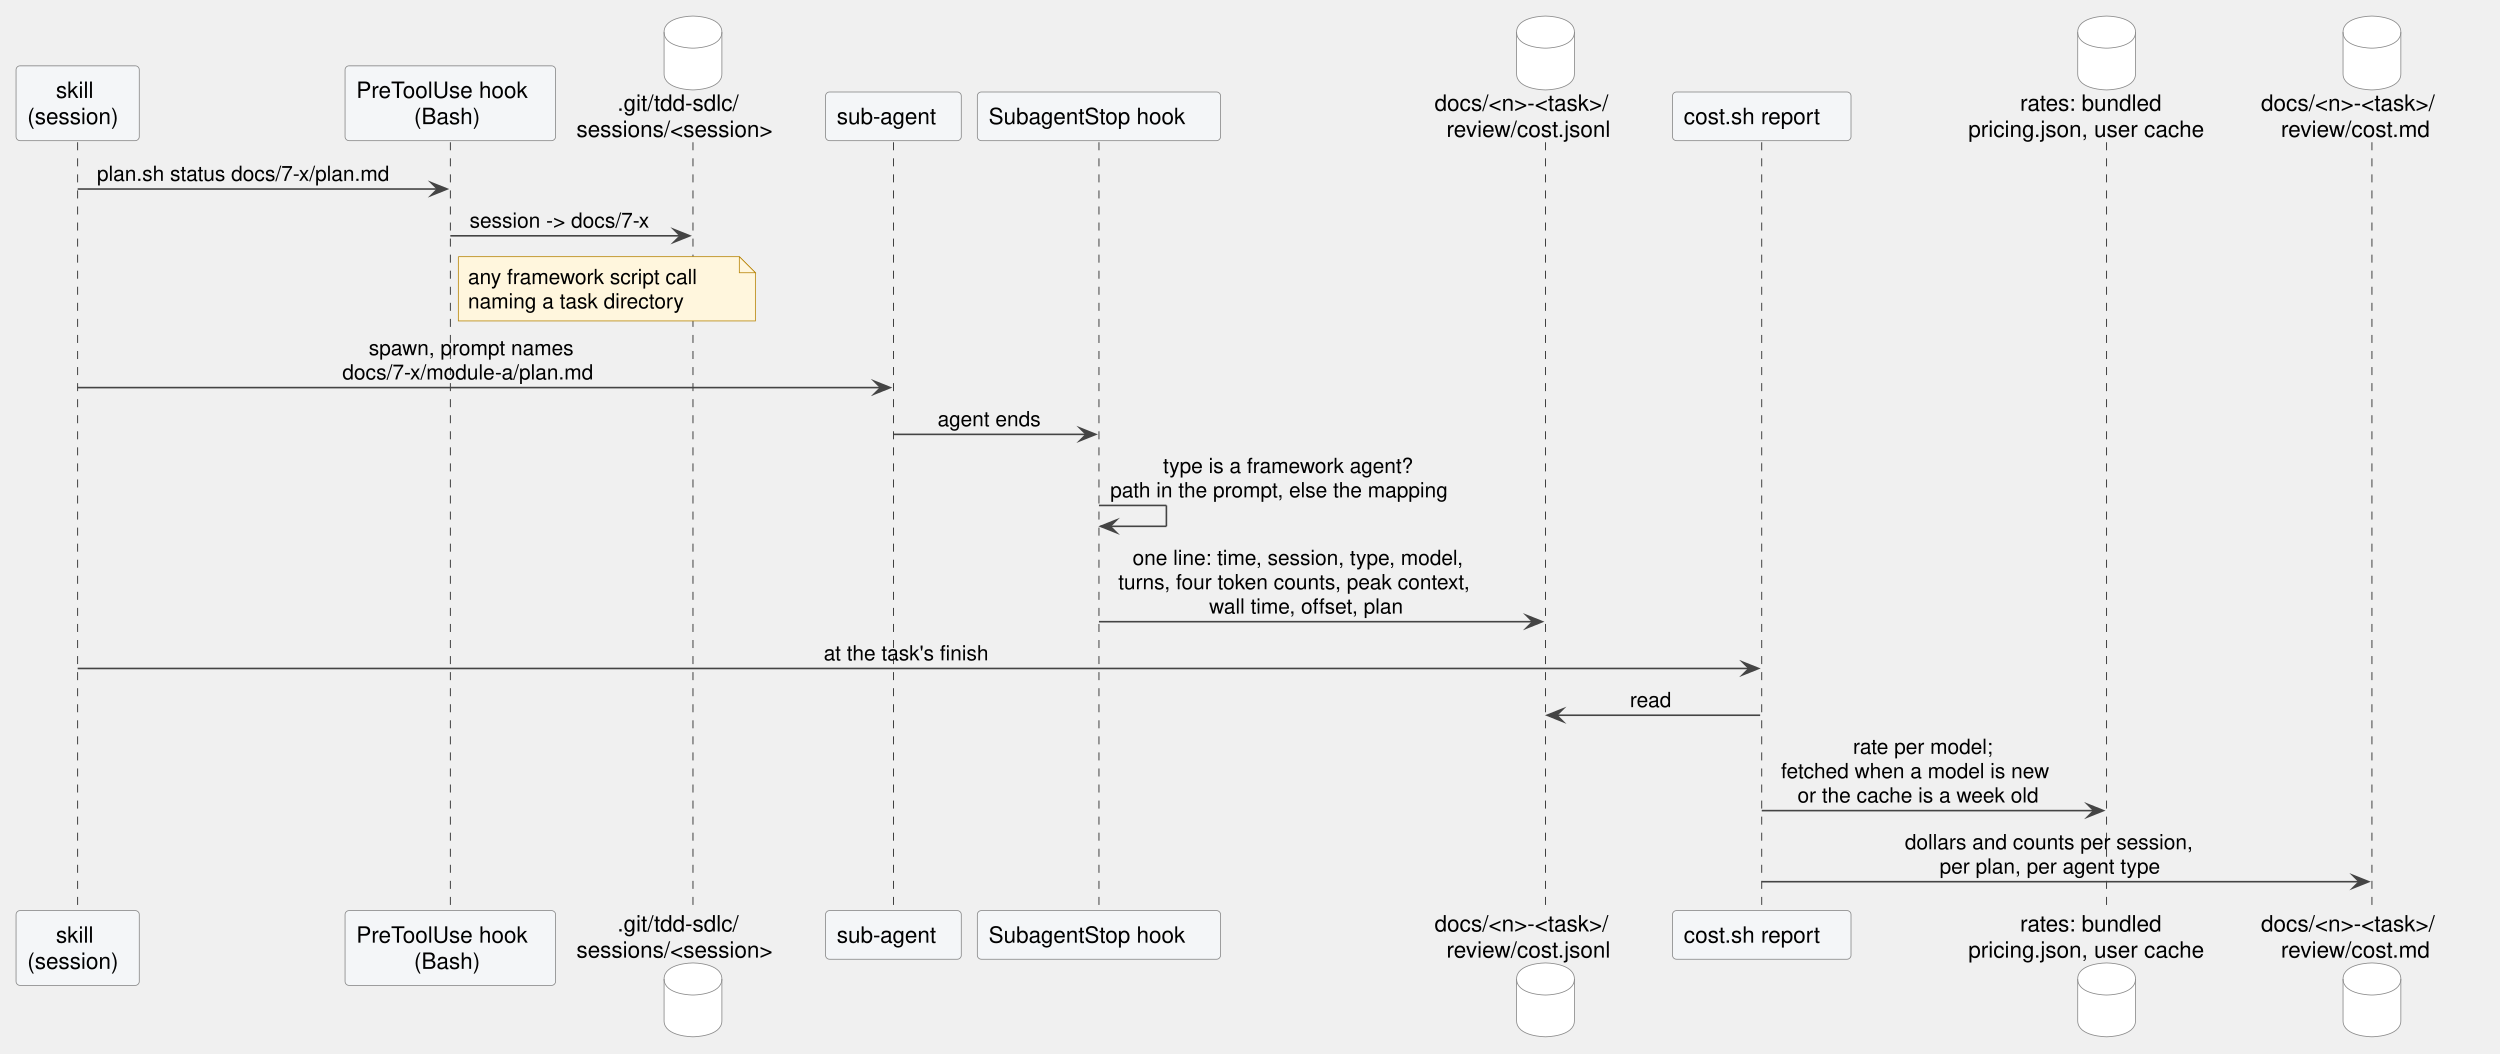
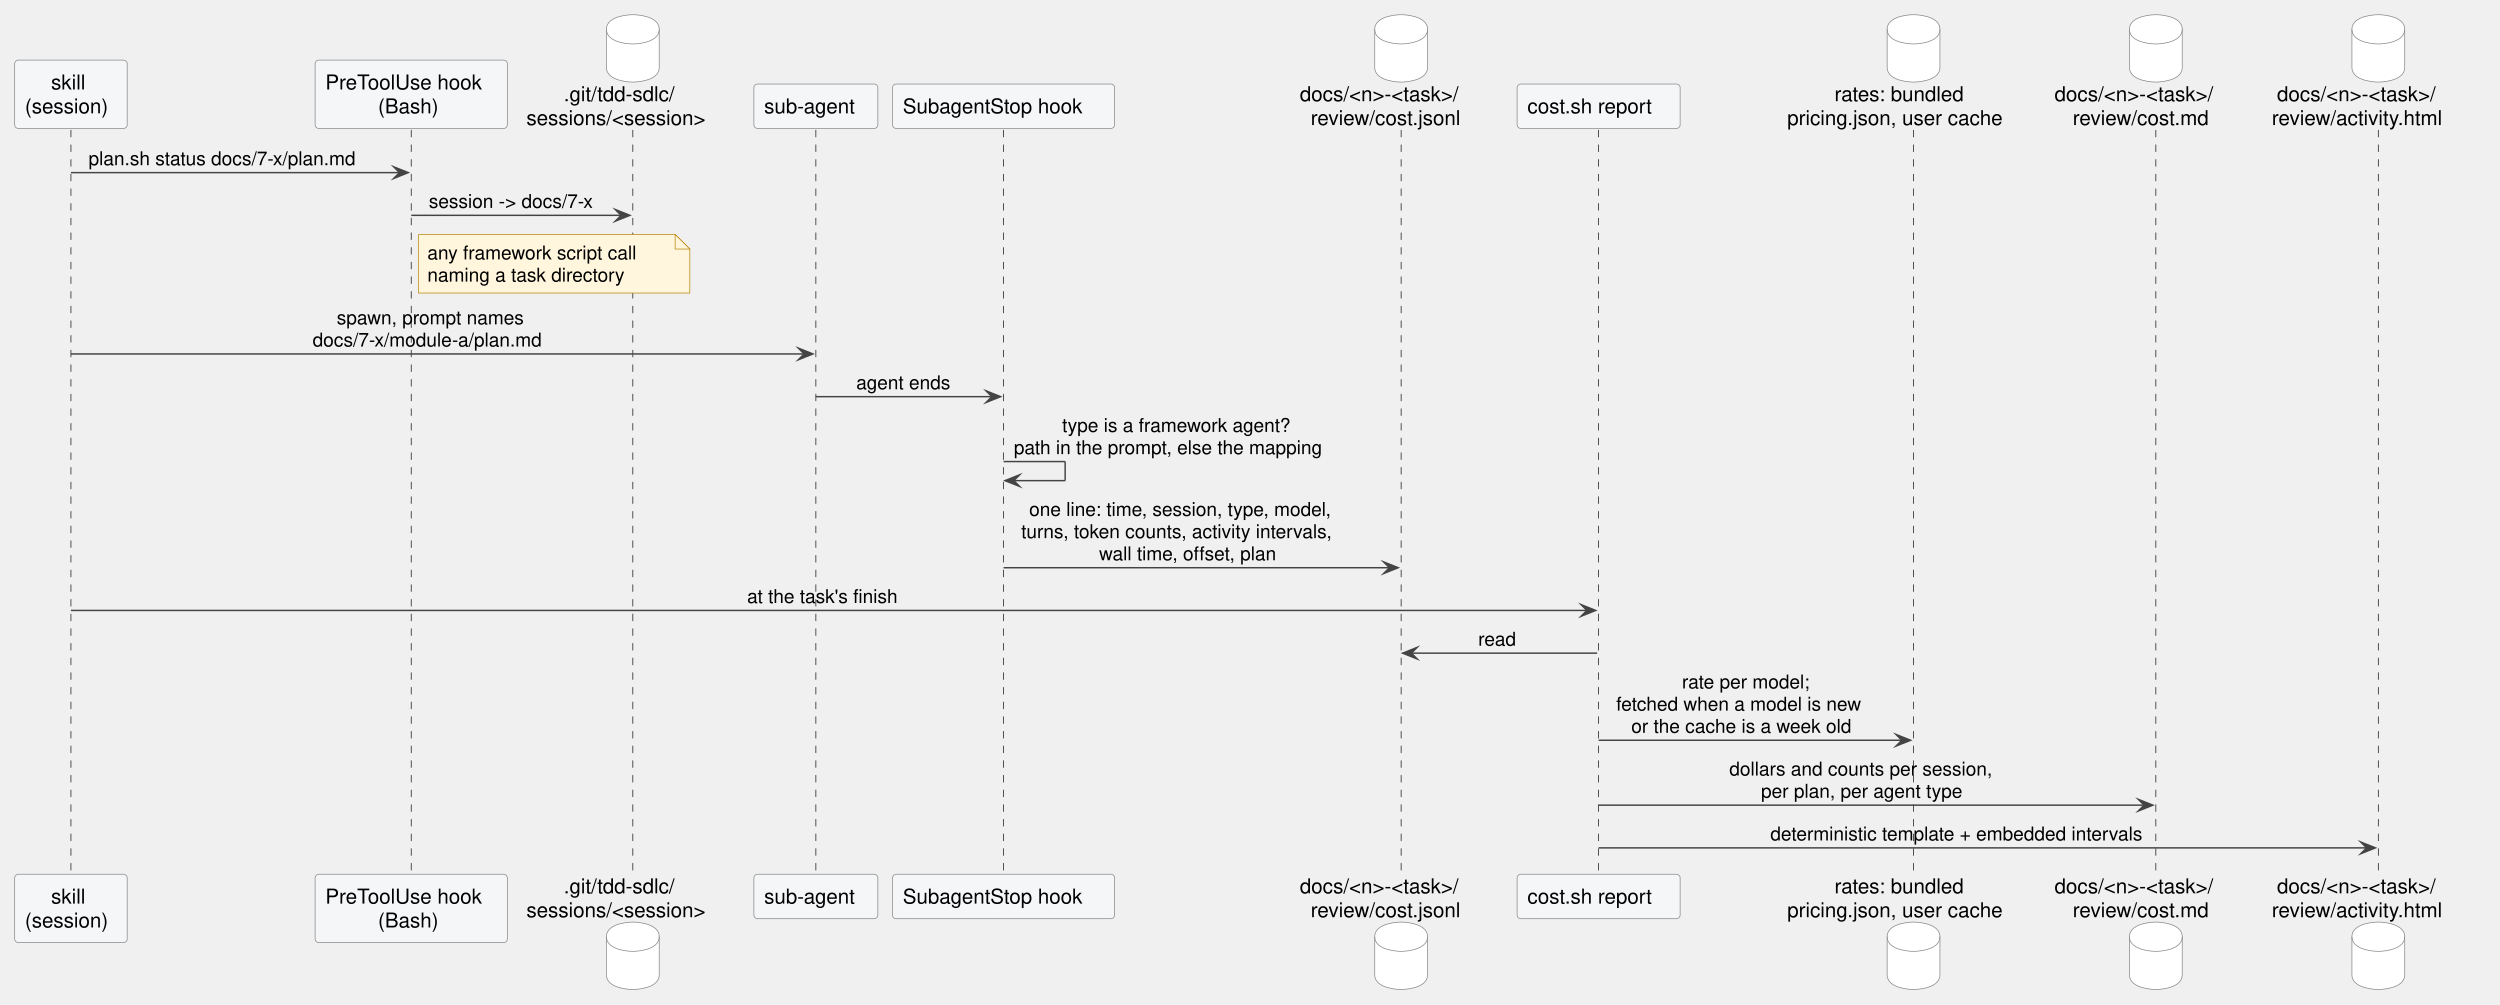
- <svg xmlns="http://www.w3.org/2000/svg" version="1.1" data-diagram-type="SEQUENCE" style="width:1557px;height:656px;background:#FFFFFF;" width="1557px" height="656px" viewBox="0 0 1557 656" zoomAndPan="magnify" preserveAspectRatio="none" contentStyleType="text/css">
+ <svg xmlns="http://www.w3.org/2000/svg" version="1.1" data-diagram-type="SEQUENCE" style="width:1705px;height:685px;background:#FFFFFF;" width="1705px" height="685px" viewBox="0 0 1705 685" zoomAndPan="magnify" preserveAspectRatio="none" contentStyleType="text/css">
  <defs />
  <g font-family="sans-serif" lengthAdjust="spacing">
    <g>
-       <rect x="44.874" y="88.594" width="8" height="478.523" fill="#000" fill-opacity="0" />
-       <line x1="48.374" y1="88.594" x2="48.374" y2="567.117" style="stroke:#181818;stroke-width:0.5;stroke-dasharray:5,5;" />
+       <rect x="44.874" y="88.594" width="8" height="507.656" fill="#000" fill-opacity="0" />
+       <line x1="48.374" y1="88.594" x2="48.374" y2="596.25" style="stroke:#181818;stroke-width:0.5;stroke-dasharray:5,5;" />
    </g>
    <g>
-       <rect x="276.956" y="88.594" width="8" height="478.523" fill="#000" fill-opacity="0" />
-       <line x1="280.456" y1="88.594" x2="280.456" y2="567.117" style="stroke:#181818;stroke-width:0.5;stroke-dasharray:5,5;" />
+       <rect x="276.956" y="88.594" width="8" height="507.656" fill="#000" fill-opacity="0" />
+       <line x1="280.456" y1="88.594" x2="280.456" y2="596.25" style="stroke:#181818;stroke-width:0.5;stroke-dasharray:5,5;" />
    </g>
    <g>
-       <rect x="428.087" y="88.594" width="8" height="478.523" fill="#000" fill-opacity="0" />
-       <line x1="431.587" y1="88.594" x2="431.587" y2="567.117" style="stroke:#181818;stroke-width:0.5;stroke-dasharray:5,5;" />
+       <rect x="428.087" y="88.594" width="8" height="507.656" fill="#000" fill-opacity="0" />
+       <line x1="431.587" y1="88.594" x2="431.587" y2="596.25" style="stroke:#181818;stroke-width:0.5;stroke-dasharray:5,5;" />
    </g>
    <g>
-       <rect x="552.919" y="88.594" width="8" height="478.523" fill="#000" fill-opacity="0" />
-       <line x1="556.419" y1="88.594" x2="556.419" y2="567.117" style="stroke:#181818;stroke-width:0.5;stroke-dasharray:5,5;" />
+       <rect x="552.919" y="88.594" width="8" height="507.656" fill="#000" fill-opacity="0" />
+       <line x1="556.419" y1="88.594" x2="556.419" y2="596.25" style="stroke:#181818;stroke-width:0.5;stroke-dasharray:5,5;" />
    </g>
    <g>
-       <rect x="680.932" y="88.594" width="8" height="478.523" fill="#000" fill-opacity="0" />
-       <line x1="684.432" y1="88.594" x2="684.432" y2="567.117" style="stroke:#181818;stroke-width:0.5;stroke-dasharray:5,5;" />
+       <rect x="680.932" y="88.594" width="8" height="507.656" fill="#000" fill-opacity="0" />
+       <line x1="684.432" y1="88.594" x2="684.432" y2="596.25" style="stroke:#181818;stroke-width:0.5;stroke-dasharray:5,5;" />
    </g>
    <g>
-       <rect x="959.035" y="88.594" width="8" height="478.523" fill="#000" fill-opacity="0" />
-       <line x1="962.535" y1="88.594" x2="962.535" y2="567.117" style="stroke:#181818;stroke-width:0.5;stroke-dasharray:5,5;" />
+       <rect x="952.071" y="88.594" width="8" height="507.656" fill="#000" fill-opacity="0" />
+       <line x1="955.571" y1="88.594" x2="955.571" y2="596.25" style="stroke:#181818;stroke-width:0.5;stroke-dasharray:5,5;" />
    </g>
    <g>
-       <rect x="1093.721" y="88.594" width="8" height="478.523" fill="#000" fill-opacity="0" />
-       <line x1="1097.221" y1="88.594" x2="1097.221" y2="567.117" style="stroke:#181818;stroke-width:0.5;stroke-dasharray:5,5;" />
+       <rect x="1086.758" y="88.594" width="8" height="507.656" fill="#000" fill-opacity="0" />
+       <line x1="1090.258" y1="88.594" x2="1090.258" y2="596.25" style="stroke:#181818;stroke-width:0.5;stroke-dasharray:5,5;" />
    </g>
    <g>
-       <rect x="1308.5" y="88.594" width="8" height="478.523" fill="#000" fill-opacity="0" />
-       <line x1="1312" y1="88.594" x2="1312" y2="567.117" style="stroke:#181818;stroke-width:0.5;stroke-dasharray:5,5;" />
+       <rect x="1301.537" y="88.594" width="8" height="507.656" fill="#000" fill-opacity="0" />
+       <line x1="1305.037" y1="88.594" x2="1305.037" y2="596.25" style="stroke:#181818;stroke-width:0.5;stroke-dasharray:5,5;" />
    </g>
    <g>
-       <rect x="1473.746" y="88.594" width="8" height="478.523" fill="#000" fill-opacity="0" />
-       <line x1="1477.246" y1="88.594" x2="1477.246" y2="567.117" style="stroke:#181818;stroke-width:0.5;stroke-dasharray:5,5;" />
+       <rect x="1466.782" y="88.594" width="8" height="507.656" fill="#000" fill-opacity="0" />
+       <line x1="1470.282" y1="88.594" x2="1470.282" y2="596.25" style="stroke:#181818;stroke-width:0.5;stroke-dasharray:5,5;" />
+     </g>
+     <g>
+       <rect x="1618.513" y="88.594" width="8" height="507.656" fill="#000" fill-opacity="0" />
+       <line x1="1622.013" y1="88.594" x2="1622.013" y2="596.25" style="stroke:#181818;stroke-width:0.5;stroke-dasharray:5,5;" />
    </g>
    <rect x="10" y="41" width="76.747" height="46.594" fill="#F4F6F8" style="stroke:#888;stroke-width:0.5;" rx="2.5" ry="2.5" />
    <text x="34.838" y="60.995" fill="#000" font-size="14" textLength="27.07" font-family="Helvetica">skill</text>
    <text x="17" y="77.292" fill="#000" font-size="14" textLength="62.747" font-family="Helvetica">(session)</text>
    <rect x="214.906" y="41" width="131.1" height="46.594" fill="#F4F6F8" style="stroke:#888;stroke-width:0.5;" rx="2.5" ry="2.5" />
    <text x="221.906" y="60.995" fill="#000" font-size="14" textLength="117.1" font-family="Helvetica">PreToolUse hook</text>
    <text x="257.819" y="77.292" fill="#000" font-size="14" textLength="45.274" font-family="Helvetica">(Bash)</text>
    <text x="384.471" y="68.995" fill="#000" font-size="14" textLength="88.231" font-family="Helvetica">.git/tdd-sdlc/</text>
    <text x="359.028" y="85.292" fill="#000" font-size="14" textLength="139.118" font-family="Helvetica">sessions/&lt;session&gt;</text>
    <path d="M413.587,20 C413.587,10 431.587,10 431.587,10 C431.587,10 449.587,10 449.587,20 L449.587,46 C449.587,56 431.587,56 431.587,56 C431.587,56 413.587,56 413.587,46 L413.587,20" style="stroke:#888;stroke-width:0.5;" fill="#FFF" />
    <path d="M413.587,20 C413.587,30 431.587,30 431.587,30 C431.587,30 449.587,30 449.587,20" style="stroke:#888;stroke-width:0.5;" fill="none" />
    <rect x="514.146" y="57.297" width="84.547" height="30.297" fill="#F4F6F8" style="stroke:#888;stroke-width:0.5;" rx="2.5" ry="2.5" />
    <text x="521.146" y="77.292" fill="#000" font-size="14" textLength="70.547" font-family="Helvetica">sub-agent</text>
    <rect x="608.693" y="57.297" width="151.478" height="30.297" fill="#F4F6F8" style="stroke:#888;stroke-width:0.5;" rx="2.5" ry="2.5" />
    <text x="615.693" y="77.292" fill="#000" font-size="14" textLength="137.478" font-family="Helvetica">SubagentStop hook</text>
-     <text x="893.438" y="68.995" fill="#000" font-size="14" textLength="132.193" font-family="Helvetica">docs/&lt;n&gt;-&lt;task&gt;/</text>
-     <text x="900.869" y="85.292" fill="#000" font-size="14" textLength="117.332" font-family="Helvetica">review/cost.jsonl</text>
-     <path d="M944.535,20 C944.535,10 962.535,10 962.535,10 C962.535,10 980.535,10 980.535,20 L980.535,46 C980.535,56 962.535,56 962.535,56 C962.535,56 944.535,56 944.535,46 L944.535,20" style="stroke:#888;stroke-width:0.5;" fill="#FFF" />
-     <path d="M944.535,20 C944.535,30 962.535,30 962.535,30 C962.535,30 980.535,30 980.535,20" style="stroke:#888;stroke-width:0.5;" fill="none" />
-     <rect x="1041.631" y="57.297" width="111.18" height="30.297" fill="#F4F6F8" style="stroke:#888;stroke-width:0.5;" rx="2.5" ry="2.5" />
-     <text x="1048.631" y="77.292" fill="#000" font-size="14" textLength="97.18" font-family="Helvetica">cost.sh report</text>
-     <text x="1258.096" y="68.995" fill="#000" font-size="14" textLength="101.808" font-family="Helvetica">rates: bundled</text>
-     <text x="1225.851" y="85.292" fill="#000" font-size="14" textLength="166.298" font-family="Helvetica">pricing.json, user cache</text>
-     <path d="M1294,20 C1294,10 1312,10 1312,10 C1312,10 1330,10 1330,20 L1330,46 C1330,56 1312,56 1312,56 C1312,56 1294,56 1294,46 L1294,20" style="stroke:#888;stroke-width:0.5;" fill="#FFF" />
-     <path d="M1294,20 C1294,30 1312,30 1312,30 C1312,30 1330,30 1330,20" style="stroke:#888;stroke-width:0.5;" fill="none" />
-     <text x="1408.149" y="68.995" fill="#000" font-size="14" textLength="132.193" font-family="Helvetica">docs/&lt;n&gt;-&lt;task&gt;/</text>
-     <text x="1420.573" y="85.292" fill="#000" font-size="14" textLength="107.345" font-family="Helvetica">review/cost.md</text>
-     <path d="M1459.246,20 C1459.246,10 1477.246,10 1477.246,10 C1477.246,10 1495.246,10 1495.246,20 L1495.246,46 C1495.246,56 1477.246,56 1477.246,56 C1477.246,56 1459.246,56 1459.246,46 L1459.246,20" style="stroke:#888;stroke-width:0.5;" fill="#FFF" />
-     <path d="M1459.246,20 C1459.246,30 1477.246,30 1477.246,30 C1477.246,30 1495.246,30 1495.246,20" style="stroke:#888;stroke-width:0.5;" fill="none" />
-     <rect x="10" y="567.117" width="76.747" height="46.594" fill="#F4F6F8" style="stroke:#888;stroke-width:0.5;" rx="2.5" ry="2.5" />
-     <text x="34.838" y="587.112" fill="#000" font-size="14" textLength="27.07" font-family="Helvetica">skill</text>
-     <text x="17" y="603.409" fill="#000" font-size="14" textLength="62.747" font-family="Helvetica">(session)</text>
-     <rect x="214.906" y="567.117" width="131.1" height="46.594" fill="#F4F6F8" style="stroke:#888;stroke-width:0.5;" rx="2.5" ry="2.5" />
-     <text x="221.906" y="587.112" fill="#000" font-size="14" textLength="117.1" font-family="Helvetica">PreToolUse hook</text>
-     <text x="257.819" y="603.409" fill="#000" font-size="14" textLength="45.274" font-family="Helvetica">(Bash)</text>
-     <text x="384.471" y="580.112" fill="#000" font-size="14" textLength="88.231" font-family="Helvetica">.git/tdd-sdlc/</text>
-     <text x="359.028" y="596.409" fill="#000" font-size="14" textLength="139.118" font-family="Helvetica">sessions/&lt;session&gt;</text>
-     <path d="M413.587,609.711 C413.587,599.711 431.587,599.711 431.587,599.711 C431.587,599.711 449.587,599.711 449.587,609.711 L449.587,635.711 C449.587,645.711 431.587,645.711 431.587,645.711 C431.587,645.711 413.587,645.711 413.587,635.711 L413.587,609.711" style="stroke:#888;stroke-width:0.5;" fill="#FFF" />
-     <path d="M413.587,609.711 C413.587,619.711 431.587,619.711 431.587,619.711 C431.587,619.711 449.587,619.711 449.587,609.711" style="stroke:#888;stroke-width:0.5;" fill="none" />
-     <rect x="514.146" y="567.117" width="84.547" height="30.297" fill="#F4F6F8" style="stroke:#888;stroke-width:0.5;" rx="2.5" ry="2.5" />
-     <text x="521.146" y="587.112" fill="#000" font-size="14" textLength="70.547" font-family="Helvetica">sub-agent</text>
-     <rect x="608.693" y="567.117" width="151.478" height="30.297" fill="#F4F6F8" style="stroke:#888;stroke-width:0.5;" rx="2.5" ry="2.5" />
-     <text x="615.693" y="587.112" fill="#000" font-size="14" textLength="137.478" font-family="Helvetica">SubagentStop hook</text>
-     <text x="893.438" y="580.112" fill="#000" font-size="14" textLength="132.193" font-family="Helvetica">docs/&lt;n&gt;-&lt;task&gt;/</text>
-     <text x="900.869" y="596.409" fill="#000" font-size="14" textLength="117.332" font-family="Helvetica">review/cost.jsonl</text>
-     <path d="M944.535,609.711 C944.535,599.711 962.535,599.711 962.535,599.711 C962.535,599.711 980.535,599.711 980.535,609.711 L980.535,635.711 C980.535,645.711 962.535,645.711 962.535,645.711 C962.535,645.711 944.535,645.711 944.535,635.711 L944.535,609.711" style="stroke:#888;stroke-width:0.5;" fill="#FFF" />
-     <path d="M944.535,609.711 C944.535,619.711 962.535,619.711 962.535,619.711 C962.535,619.711 980.535,619.711 980.535,609.711" style="stroke:#888;stroke-width:0.5;" fill="none" />
-     <rect x="1041.631" y="567.117" width="111.18" height="30.297" fill="#F4F6F8" style="stroke:#888;stroke-width:0.5;" rx="2.5" ry="2.5" />
-     <text x="1048.631" y="587.112" fill="#000" font-size="14" textLength="97.18" font-family="Helvetica">cost.sh report</text>
-     <text x="1258.096" y="580.112" fill="#000" font-size="14" textLength="101.808" font-family="Helvetica">rates: bundled</text>
-     <text x="1225.851" y="596.409" fill="#000" font-size="14" textLength="166.298" font-family="Helvetica">pricing.json, user cache</text>
-     <path d="M1294,609.711 C1294,599.711 1312,599.711 1312,599.711 C1312,599.711 1330,599.711 1330,609.711 L1330,635.711 C1330,645.711 1312,645.711 1312,645.711 C1312,645.711 1294,645.711 1294,635.711 L1294,609.711" style="stroke:#888;stroke-width:0.5;" fill="#FFF" />
-     <path d="M1294,609.711 C1294,619.711 1312,619.711 1312,619.711 C1312,619.711 1330,619.711 1330,609.711" style="stroke:#888;stroke-width:0.5;" fill="none" />
-     <text x="1408.149" y="580.112" fill="#000" font-size="14" textLength="132.193" font-family="Helvetica">docs/&lt;n&gt;-&lt;task&gt;/</text>
-     <text x="1420.573" y="596.409" fill="#000" font-size="14" textLength="107.345" font-family="Helvetica">review/cost.md</text>
-     <path d="M1459.246,609.711 C1459.246,599.711 1477.246,599.711 1477.246,599.711 C1477.246,599.711 1495.246,599.711 1495.246,609.711 L1495.246,635.711 C1495.246,645.711 1477.246,645.711 1477.246,645.711 C1477.246,645.711 1459.246,645.711 1459.246,635.711 L1459.246,609.711" style="stroke:#888;stroke-width:0.5;" fill="#FFF" />
-     <path d="M1459.246,609.711 C1459.246,619.711 1477.246,619.711 1477.246,619.711 C1477.246,619.711 1495.246,619.711 1495.246,609.711" style="stroke:#888;stroke-width:0.5;" fill="none" />
+     <text x="886.475" y="68.995" fill="#000" font-size="14" textLength="132.193" font-family="Helvetica">docs/&lt;n&gt;-&lt;task&gt;/</text>
+     <text x="893.905" y="85.292" fill="#000" font-size="14" textLength="117.332" font-family="Helvetica">review/cost.jsonl</text>
+     <path d="M937.571,20 C937.571,10 955.571,10 955.571,10 C955.571,10 973.571,10 973.571,20 L973.571,46 C973.571,56 955.571,56 955.571,56 C955.571,56 937.571,56 937.571,46 L937.571,20" style="stroke:#888;stroke-width:0.5;" fill="#FFF" />
+     <path d="M937.571,20 C937.571,30 955.571,30 955.571,30 C955.571,30 973.571,30 973.571,20" style="stroke:#888;stroke-width:0.5;" fill="none" />
+     <rect x="1034.668" y="57.297" width="111.18" height="30.297" fill="#F4F6F8" style="stroke:#888;stroke-width:0.5;" rx="2.5" ry="2.5" />
+     <text x="1041.668" y="77.292" fill="#000" font-size="14" textLength="97.18" font-family="Helvetica">cost.sh report</text>
+     <text x="1251.133" y="68.995" fill="#000" font-size="14" textLength="101.808" font-family="Helvetica">rates: bundled</text>
+     <text x="1218.888" y="85.292" fill="#000" font-size="14" textLength="166.298" font-family="Helvetica">pricing.json, user cache</text>
+     <path d="M1287.037,20 C1287.037,10 1305.037,10 1305.037,10 C1305.037,10 1323.037,10 1323.037,20 L1323.037,46 C1323.037,56 1305.037,56 1305.037,56 C1305.037,56 1287.037,56 1287.037,46 L1287.037,20" style="stroke:#888;stroke-width:0.5;" fill="#FFF" />
+     <path d="M1287.037,20 C1287.037,30 1305.037,30 1305.037,30 C1305.037,30 1323.037,30 1323.037,20" style="stroke:#888;stroke-width:0.5;" fill="none" />
+     <text x="1401.186" y="68.995" fill="#000" font-size="14" textLength="132.193" font-family="Helvetica">docs/&lt;n&gt;-&lt;task&gt;/</text>
+     <text x="1413.61" y="85.292" fill="#000" font-size="14" textLength="107.345" font-family="Helvetica">review/cost.md</text>
+     <path d="M1452.282,20 C1452.282,10 1470.282,10 1470.282,10 C1470.282,10 1488.282,10 1488.282,20 L1488.282,46 C1488.282,56 1470.282,56 1470.282,56 C1470.282,56 1452.282,56 1452.282,46 L1452.282,20" style="stroke:#888;stroke-width:0.5;" fill="#FFF" />
+     <path d="M1452.282,20 C1452.282,30 1470.282,30 1470.282,30 C1470.282,30 1488.282,30 1488.282,20" style="stroke:#888;stroke-width:0.5;" fill="none" />
+     <text x="1552.917" y="68.995" fill="#000" font-size="14" textLength="132.193" font-family="Helvetica">docs/&lt;n&gt;-&lt;task&gt;/</text>
+     <text x="1549.379" y="85.292" fill="#000" font-size="14" textLength="139.269" font-family="Helvetica">review/activity.html</text>
+     <path d="M1604.013,20 C1604.013,10 1622.013,10 1622.013,10 C1622.013,10 1640.013,10 1640.013,20 L1640.013,46 C1640.013,56 1622.013,56 1622.013,56 C1622.013,56 1604.013,56 1604.013,46 L1604.013,20" style="stroke:#888;stroke-width:0.5;" fill="#FFF" />
+     <path d="M1604.013,20 C1604.013,30 1622.013,30 1622.013,30 C1622.013,30 1640.013,30 1640.013,20" style="stroke:#888;stroke-width:0.5;" fill="none" />
+     <rect x="10" y="596.25" width="76.747" height="46.594" fill="#F4F6F8" style="stroke:#888;stroke-width:0.5;" rx="2.5" ry="2.5" />
+     <text x="34.838" y="616.245" fill="#000" font-size="14" textLength="27.07" font-family="Helvetica">skill</text>
+     <text x="17" y="632.542" fill="#000" font-size="14" textLength="62.747" font-family="Helvetica">(session)</text>
+     <rect x="214.906" y="596.25" width="131.1" height="46.594" fill="#F4F6F8" style="stroke:#888;stroke-width:0.5;" rx="2.5" ry="2.5" />
+     <text x="221.906" y="616.245" fill="#000" font-size="14" textLength="117.1" font-family="Helvetica">PreToolUse hook</text>
+     <text x="257.819" y="632.542" fill="#000" font-size="14" textLength="45.274" font-family="Helvetica">(Bash)</text>
+     <text x="384.471" y="609.245" fill="#000" font-size="14" textLength="88.231" font-family="Helvetica">.git/tdd-sdlc/</text>
+     <text x="359.028" y="625.542" fill="#000" font-size="14" textLength="139.118" font-family="Helvetica">sessions/&lt;session&gt;</text>
+     <path d="M413.587,638.844 C413.587,628.844 431.587,628.844 431.587,628.844 C431.587,628.844 449.587,628.844 449.587,638.844 L449.587,664.844 C449.587,674.844 431.587,674.844 431.587,674.844 C431.587,674.844 413.587,674.844 413.587,664.844 L413.587,638.844" style="stroke:#888;stroke-width:0.5;" fill="#FFF" />
+     <path d="M413.587,638.844 C413.587,648.844 431.587,648.844 431.587,648.844 C431.587,648.844 449.587,648.844 449.587,638.844" style="stroke:#888;stroke-width:0.5;" fill="none" />
+     <rect x="514.146" y="596.25" width="84.547" height="30.297" fill="#F4F6F8" style="stroke:#888;stroke-width:0.5;" rx="2.5" ry="2.5" />
+     <text x="521.146" y="616.245" fill="#000" font-size="14" textLength="70.547" font-family="Helvetica">sub-agent</text>
+     <rect x="608.693" y="596.25" width="151.478" height="30.297" fill="#F4F6F8" style="stroke:#888;stroke-width:0.5;" rx="2.5" ry="2.5" />
+     <text x="615.693" y="616.245" fill="#000" font-size="14" textLength="137.478" font-family="Helvetica">SubagentStop hook</text>
+     <text x="886.475" y="609.245" fill="#000" font-size="14" textLength="132.193" font-family="Helvetica">docs/&lt;n&gt;-&lt;task&gt;/</text>
+     <text x="893.905" y="625.542" fill="#000" font-size="14" textLength="117.332" font-family="Helvetica">review/cost.jsonl</text>
+     <path d="M937.571,638.844 C937.571,628.844 955.571,628.844 955.571,628.844 C955.571,628.844 973.571,628.844 973.571,638.844 L973.571,664.844 C973.571,674.844 955.571,674.844 955.571,674.844 C955.571,674.844 937.571,674.844 937.571,664.844 L937.571,638.844" style="stroke:#888;stroke-width:0.5;" fill="#FFF" />
+     <path d="M937.571,638.844 C937.571,648.844 955.571,648.844 955.571,648.844 C955.571,648.844 973.571,648.844 973.571,638.844" style="stroke:#888;stroke-width:0.5;" fill="none" />
+     <rect x="1034.668" y="596.25" width="111.18" height="30.297" fill="#F4F6F8" style="stroke:#888;stroke-width:0.5;" rx="2.5" ry="2.5" />
+     <text x="1041.668" y="616.245" fill="#000" font-size="14" textLength="97.18" font-family="Helvetica">cost.sh report</text>
+     <text x="1251.133" y="609.245" fill="#000" font-size="14" textLength="101.808" font-family="Helvetica">rates: bundled</text>
+     <text x="1218.888" y="625.542" fill="#000" font-size="14" textLength="166.298" font-family="Helvetica">pricing.json, user cache</text>
+     <path d="M1287.037,638.844 C1287.037,628.844 1305.037,628.844 1305.037,628.844 C1305.037,628.844 1323.037,628.844 1323.037,638.844 L1323.037,664.844 C1323.037,674.844 1305.037,674.844 1305.037,674.844 C1305.037,674.844 1287.037,674.844 1287.037,664.844 L1287.037,638.844" style="stroke:#888;stroke-width:0.5;" fill="#FFF" />
+     <path d="M1287.037,638.844 C1287.037,648.844 1305.037,648.844 1305.037,648.844 C1305.037,648.844 1323.037,648.844 1323.037,638.844" style="stroke:#888;stroke-width:0.5;" fill="none" />
+     <text x="1401.186" y="609.245" fill="#000" font-size="14" textLength="132.193" font-family="Helvetica">docs/&lt;n&gt;-&lt;task&gt;/</text>
+     <text x="1413.61" y="625.542" fill="#000" font-size="14" textLength="107.345" font-family="Helvetica">review/cost.md</text>
+     <path d="M1452.282,638.844 C1452.282,628.844 1470.282,628.844 1470.282,628.844 C1470.282,628.844 1488.282,628.844 1488.282,638.844 L1488.282,664.844 C1488.282,674.844 1470.282,674.844 1470.282,674.844 C1470.282,674.844 1452.282,674.844 1452.282,664.844 L1452.282,638.844" style="stroke:#888;stroke-width:0.5;" fill="#FFF" />
+     <path d="M1452.282,638.844 C1452.282,648.844 1470.282,648.844 1470.282,648.844 C1470.282,648.844 1488.282,648.844 1488.282,638.844" style="stroke:#888;stroke-width:0.5;" fill="none" />
+     <text x="1552.917" y="609.245" fill="#000" font-size="14" textLength="132.193" font-family="Helvetica">docs/&lt;n&gt;-&lt;task&gt;/</text>
+     <text x="1549.379" y="625.542" fill="#000" font-size="14" textLength="139.269" font-family="Helvetica">review/activity.html</text>
+     <path d="M1604.013,638.844 C1604.013,628.844 1622.013,628.844 1622.013,628.844 C1622.013,628.844 1640.013,628.844 1640.013,638.844 L1640.013,664.844 C1640.013,674.844 1622.013,674.844 1622.013,674.844 C1622.013,674.844 1604.013,674.844 1604.013,664.844 L1604.013,638.844" style="stroke:#888;stroke-width:0.5;" fill="#FFF" />
+     <path d="M1604.013,638.844 C1604.013,648.844 1622.013,648.844 1622.013,648.844 C1622.013,648.844 1640.013,648.844 1640.013,638.844" style="stroke:#888;stroke-width:0.5;" fill="none" />
    <polygon points="268.456,113.727,278.456,117.727,268.456,121.727,272.456,117.727" fill="#444" style="stroke:#444;stroke-width:1;stroke-linejoin:miter;stroke-miterlimit:10;" />
    <line x1="48.374" y1="117.727" x2="274.456" y2="117.727" style="stroke:#444;stroke-width:1;" />
    <text x="60.374" y="112.661" fill="#000" font-size="13" textLength="208.083" font-family="Helvetica">plan.sh status docs/7-x/plan.md</text>
    <polygon points="419.587,142.859,429.587,146.859,419.587,150.859,423.587,146.859" fill="#444" style="stroke:#444;stroke-width:1;stroke-linejoin:miter;stroke-miterlimit:10;" />
    <line x1="280.456" y1="146.859" x2="425.587" y2="146.859" style="stroke:#444;stroke-width:1;" />
    <text x="292.456" y="141.793" fill="#000" font-size="13" textLength="127.131" font-family="Helvetica">session -&gt; docs/7-x</text>
    <path d="M285.456,159.859 L285.456,199.859 L470.456,199.859 L470.456,169.859 L460.456,159.859 L285.456,159.859" style="stroke:#B8860B;stroke-width:0.5;" fill="#FFF6DD" />
    <path d="M460.456,159.859 L460.456,169.859 L470.456,169.859 L460.456,159.859" style="stroke:#B8860B;stroke-width:0.5;" fill="#FFF6DD" />
    <text x="291.456" y="176.926" fill="#000" font-size="13" textLength="164.868" font-family="Helvetica">any framework script call</text>
    <text x="291.456" y="192.059" fill="#000" font-size="13" textLength="155.143" font-family="Helvetica">naming a task directory</text>
    <polygon points="544.419,237.391,554.419,241.391,544.419,245.391,548.419,241.391" fill="#444" style="stroke:#444;stroke-width:1;stroke-linejoin:miter;stroke-miterlimit:10;" />
    <line x1="48.374" y1="241.391" x2="550.419" y2="241.391" style="stroke:#444;stroke-width:1;" />
    <text x="229.665" y="221.192" fill="#000" font-size="13" textLength="145.463" font-family="Helvetica">spawn, prompt names</text>
    <text x="213.19" y="236.325" fill="#000" font-size="13" textLength="178.414" font-family="Helvetica">docs/7-x/module-a/plan.md</text>
    <polygon points="672.432,266.523,682.432,270.523,672.432,274.523,676.432,270.523" fill="#444" style="stroke:#444;stroke-width:1;stroke-linejoin:miter;stroke-miterlimit:10;" />
    <line x1="556.419" y1="270.523" x2="678.432" y2="270.523" style="stroke:#444;stroke-width:1;" />
    <text x="583.952" y="265.458" fill="#000" font-size="13" textLength="72.947" font-family="Helvetica">agent ends</text>
    <line x1="684.432" y1="314.789" x2="726.432" y2="314.789" style="stroke:#444;stroke-width:1;" />
    <line x1="726.432" y1="314.789" x2="726.432" y2="327.789" style="stroke:#444;stroke-width:1;" />
    <line x1="685.432" y1="327.789" x2="726.432" y2="327.789" style="stroke:#444;stroke-width:1;" />
    <polygon points="695.432,323.789,685.432,327.789,695.432,331.789,691.432,327.789" fill="#444" style="stroke:#444;stroke-width:1;stroke-linejoin:miter;stroke-miterlimit:10;" />
    <text x="724.332" y="294.59" fill="#000" font-size="13" textLength="178.382" font-family="Helvetica">type is a framework agent?</text>
    <text x="691.432" y="309.723" fill="#000" font-size="13" textLength="244.182" font-family="Helvetica">path in the prompt, else the mapping</text>
-     <polygon points="950.535,383.188,960.535,387.188,950.535,391.188,954.535,387.188" fill="#444" style="stroke:#444;stroke-width:1;stroke-linejoin:miter;stroke-miterlimit:10;" />
-     <line x1="684.432" y1="387.188" x2="956.535" y2="387.188" style="stroke:#444;stroke-width:1;" />
-     <text x="705.366" y="351.856" fill="#000" font-size="13" textLength="236.234" font-family="Helvetica">one line: time, session, type, model,</text>
-     <text x="696.432" y="366.989" fill="#000" font-size="13" textLength="254.103" font-family="Helvetica">turns, four token counts, peak context,</text>
-     <text x="753.034" y="382.122" fill="#000" font-size="13" textLength="140.899" font-family="Helvetica">wall time, offset, plan</text>
-     <polygon points="1085.221,412.32,1095.221,416.32,1085.221,420.32,1089.221,416.32" fill="#444" style="stroke:#444;stroke-width:1;stroke-linejoin:miter;stroke-miterlimit:10;" />
-     <line x1="48.374" y1="416.32" x2="1091.221" y2="416.32" style="stroke:#444;stroke-width:1;" />
-     <text x="513.018" y="411.254" fill="#000" font-size="13" textLength="119.558" font-family="Helvetica">at the task's finish</text>
-     <polygon points="973.535,441.453,963.535,445.453,973.535,449.453,969.535,445.453" fill="#444" style="stroke:#444;stroke-width:1;stroke-linejoin:miter;stroke-miterlimit:10;" />
-     <line x1="967.535" y1="445.453" x2="1096.221" y2="445.453" style="stroke:#444;stroke-width:1;" />
-     <text x="1015.097" y="440.387" fill="#000" font-size="13" textLength="29.561" font-family="Helvetica">read</text>
-     <polygon points="1300,500.852,1310,504.852,1300,508.852,1304,504.852" fill="#444" style="stroke:#444;stroke-width:1;stroke-linejoin:miter;stroke-miterlimit:10;" />
-     <line x1="1097.221" y1="504.852" x2="1306" y2="504.852" style="stroke:#444;stroke-width:1;" />
-     <text x="1154.048" y="469.52" fill="#000" font-size="13" textLength="101.125" font-family="Helvetica">rate per model;</text>
-     <text x="1109.221" y="484.653" fill="#000" font-size="13" textLength="190.779" font-family="Helvetica">fetched when a model is new</text>
-     <text x="1119.485" y="499.786" fill="#000" font-size="13" textLength="170.25" font-family="Helvetica">or the cache is a week old</text>
-     <polygon points="1465.246,545.117,1475.246,549.117,1465.246,553.117,1469.246,549.117" fill="#444" style="stroke:#444;stroke-width:1;stroke-linejoin:miter;stroke-miterlimit:10;" />
-     <line x1="1097.221" y1="549.117" x2="1471.246" y2="549.117" style="stroke:#444;stroke-width:1;" />
-     <text x="1186.334" y="528.918" fill="#000" font-size="13" textLength="201.798" font-family="Helvetica">dollars and counts per session,</text>
-     <text x="1207.977" y="544.051" fill="#000" font-size="13" textLength="158.514" font-family="Helvetica">per plan, per agent type</text>
+     <polygon points="943.571,383.188,953.571,387.188,943.571,391.188,947.571,387.188" fill="#444" style="stroke:#444;stroke-width:1;stroke-linejoin:miter;stroke-miterlimit:10;" />
+     <line x1="684.432" y1="387.188" x2="949.571" y2="387.188" style="stroke:#444;stroke-width:1;" />
+     <text x="701.884" y="351.856" fill="#000" font-size="13" textLength="236.234" font-family="Helvetica">one line: time, session, type, model,</text>
+     <text x="696.432" y="366.989" fill="#000" font-size="13" textLength="247.14" font-family="Helvetica">turns, token counts, activity intervals,</text>
+     <text x="749.552" y="382.122" fill="#000" font-size="13" textLength="140.899" font-family="Helvetica">wall time, offset, plan</text>
+     <polygon points="1078.258,412.32,1088.258,416.32,1078.258,420.32,1082.258,416.32" fill="#444" style="stroke:#444;stroke-width:1;stroke-linejoin:miter;stroke-miterlimit:10;" />
+     <line x1="48.374" y1="416.32" x2="1084.258" y2="416.32" style="stroke:#444;stroke-width:1;" />
+     <text x="509.537" y="411.254" fill="#000" font-size="13" textLength="119.558" font-family="Helvetica">at the task's finish</text>
+     <polygon points="966.571,441.453,956.571,445.453,966.571,449.453,962.571,445.453" fill="#444" style="stroke:#444;stroke-width:1;stroke-linejoin:miter;stroke-miterlimit:10;" />
+     <line x1="960.571" y1="445.453" x2="1089.258" y2="445.453" style="stroke:#444;stroke-width:1;" />
+     <text x="1008.134" y="440.387" fill="#000" font-size="13" textLength="29.561" font-family="Helvetica">read</text>
+     <polygon points="1293.037,500.852,1303.037,504.852,1293.037,508.852,1297.037,504.852" fill="#444" style="stroke:#444;stroke-width:1;stroke-linejoin:miter;stroke-miterlimit:10;" />
+     <line x1="1090.258" y1="504.852" x2="1299.037" y2="504.852" style="stroke:#444;stroke-width:1;" />
+     <text x="1147.085" y="469.52" fill="#000" font-size="13" textLength="101.125" font-family="Helvetica">rate per model;</text>
+     <text x="1102.258" y="484.653" fill="#000" font-size="13" textLength="190.779" font-family="Helvetica">fetched when a model is new</text>
+     <text x="1112.522" y="499.786" fill="#000" font-size="13" textLength="170.25" font-family="Helvetica">or the cache is a week old</text>
+     <polygon points="1458.282,545.117,1468.282,549.117,1458.282,553.117,1462.282,549.117" fill="#444" style="stroke:#444;stroke-width:1;stroke-linejoin:miter;stroke-miterlimit:10;" />
+     <line x1="1090.258" y1="549.117" x2="1464.282" y2="549.117" style="stroke:#444;stroke-width:1;" />
+     <text x="1179.371" y="528.918" fill="#000" font-size="13" textLength="201.798" font-family="Helvetica">dollars and counts per session,</text>
+     <text x="1201.013" y="544.051" fill="#000" font-size="13" textLength="158.514" font-family="Helvetica">per plan, per agent type</text>
+     <polygon points="1610.013,574.25,1620.013,578.25,1610.013,582.25,1614.013,578.25" fill="#444" style="stroke:#444;stroke-width:1;stroke-linejoin:miter;stroke-miterlimit:10;" />
+     <line x1="1090.258" y1="578.25" x2="1616.013" y2="578.25" style="stroke:#444;stroke-width:1;" />
+     <text x="1207.359" y="573.184" fill="#000" font-size="13" textLength="297.553" font-family="Helvetica">deterministic template + embedded intervals</text>
  </g>
</svg>
